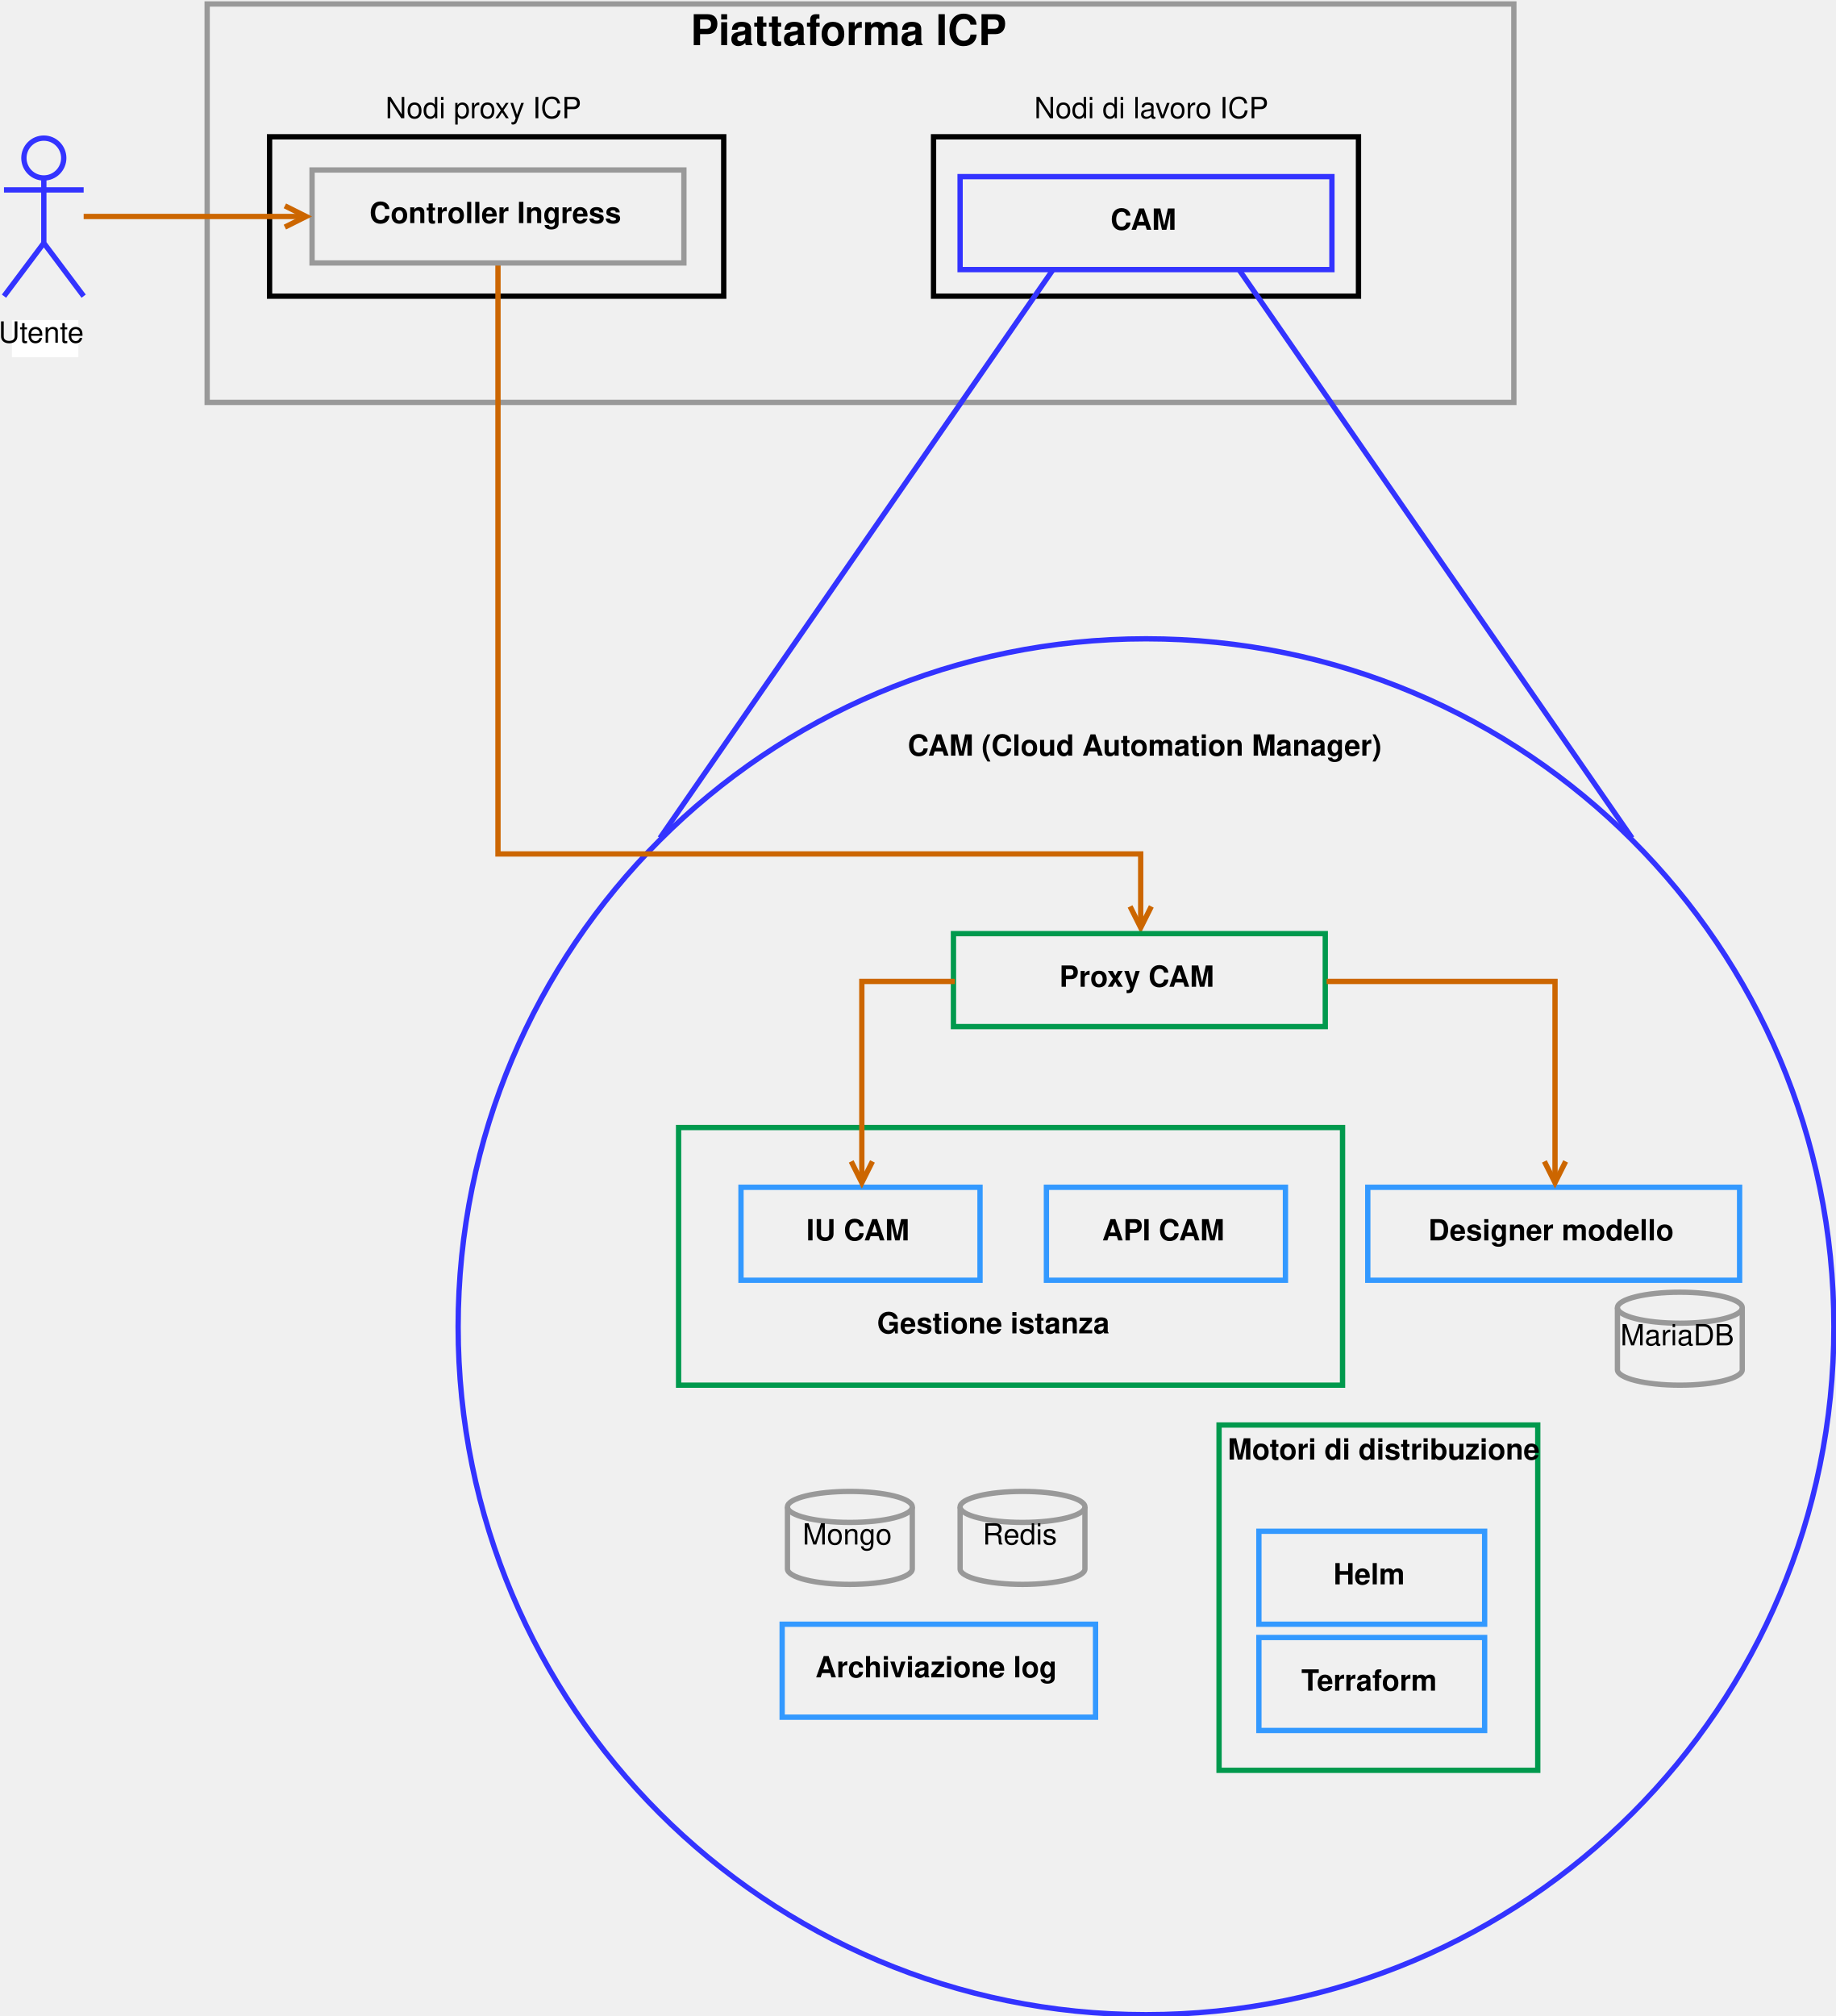
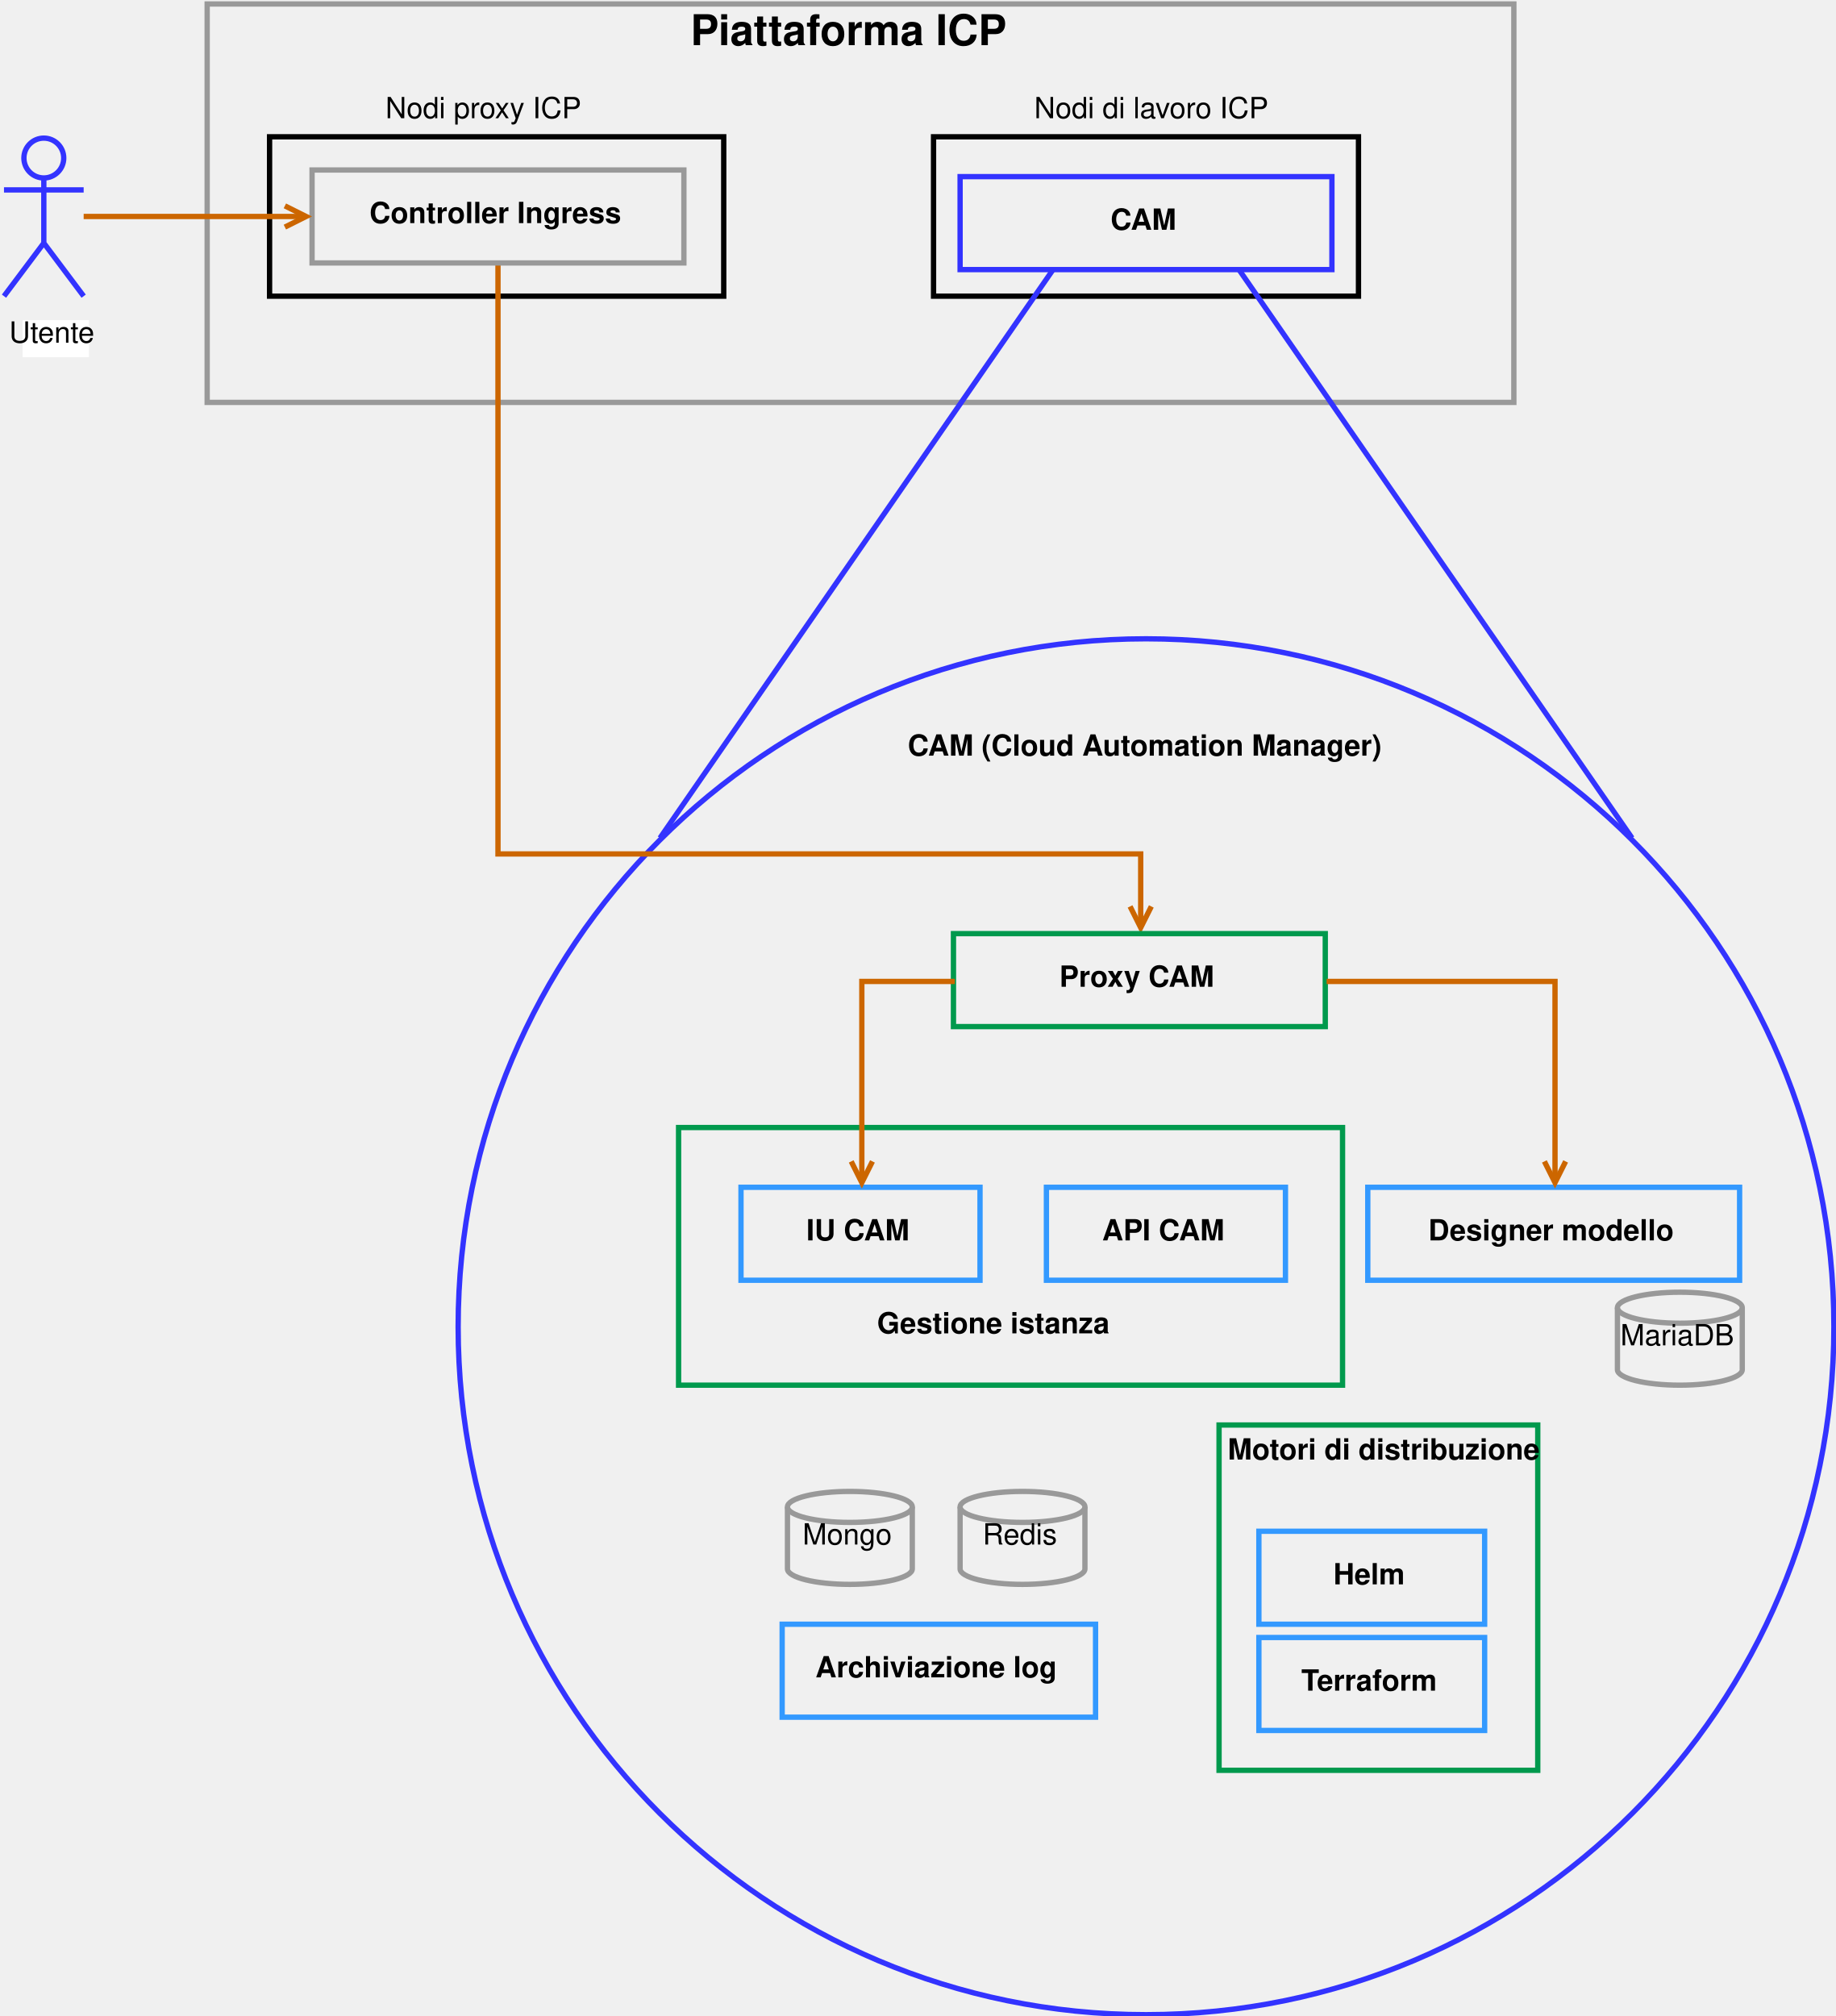
- <svg xmlns="http://www.w3.org/2000/svg" width="691px" height="759px" version="1.1">
-   <g transform="translate(.5 .5)">
-     <g fill="none" pointer-events="none" stroke-width="2">
-       <rect x="77.5" y="1" width="492" height="150" stroke="#999" />
-       <ellipse cx="431" cy="499" rx="259" ry="259" stroke="#33f" />
-       <rect x="255" y="424" width="250" height="97" stroke="#00994d" />
-       <rect x="458.5" y="536" width="120" height="130" stroke="#00994d" />
-       <rect x="351" y="51" width="160" height="60" stroke="#000" />
-       <rect x="361" y="66" width="140" height="35" stroke="#33f" />
+ <svg xmlns="http://www.w3.org/2000/svg" width="691px" height="759px" version="1.1" id="svg164">
+   <defs id="defs168" />
+   <g transform="translate(.5 .5)" id="g162">
+     <g fill="none" pointer-events="none" stroke-width="2" id="g16">
+       <rect x="77.5" y="1" width="492" height="150" stroke="#999" id="rect4" />
+       <ellipse cx="431" cy="499" rx="259" ry="259" stroke="#33f" id="ellipse6" />
+       <rect x="255" y="424" width="250" height="97" stroke="#00994d" id="rect8" />
+       <rect x="458.5" y="536" width="120" height="130" stroke="#00994d" id="rect10" />
+       <rect x="351" y="51" width="160" height="60" stroke="#000" id="rect12" />
+       <rect x="361" y="66" width="140" height="35" stroke="#33f" id="rect14" />
    </g>
-     <g font-family="Helvetica" font-size="11px" font-weight="bold" text-anchor="middle">
-       <text x="430" y="86">CAM</text>
+     <g font-family="Helvetica" font-size="11px" font-weight="bold" text-anchor="middle" id="g20">
+       <text x="430" y="86" id="text18">CAM</text>
    </g>
-     <g fill="none" pointer-events="none" stroke="#000" stroke-miterlimit="10" stroke-width="2">
-       <path d="m431 111" />
-       <path d="m431 111" />
-       <path d="m431 111" />
+     <g fill="none" pointer-events="none" stroke="#000" stroke-miterlimit="10" stroke-width="2" id="g28">
+       <path d="m431 111" id="path22" />
+       <path d="m431 111" id="path24" />
+       <path d="m431 111" id="path26" />
    </g>
-     <g font-family="Helvetica" font-size="11px" text-anchor="middle">
-       <text x="433" y="44">Nodi di lavoro ICP</text>
+     <g font-family="Helvetica" font-size="11px" text-anchor="middle" id="g32">
+       <text x="433" y="44" id="text30">Nodi di lavoro ICP</text>
    </g>
-     <g font-family="Helvetica" font-size="11px" font-weight="bold" text-anchor="middle">
-       <text x="430.5" y="284">CAM (Cloud Automation Manager)</text>
+     <g font-family="Helvetica" font-size="11px" font-weight="bold" text-anchor="middle" id="g36">
+       <text x="430.5" y="284" id="text34">CAM (Cloud Automation Manager)</text>
    </g>
-     <g fill="none" pointer-events="none" stroke-width="2">
-       <path d="m248 315 148-214" stroke="#33f" stroke-miterlimit="10" />
-       <path d="m614 315-148-214" stroke="#33f" stroke-miterlimit="10" />
-       <rect x="101" y="51" width="171" height="60" stroke="#000" />
-       <path d="m187 99v222h242v25.53" stroke="#c60" stroke-miterlimit="10" />
-       <path d="m425 340.76 4 8 4-8" stroke="#c60" stroke-miterlimit="10" />
-       <rect x="117" y="63.5" width="140" height="35" stroke="#999" />
+     <g fill="none" pointer-events="none" stroke-width="2" id="g50">
+       <path d="m248 315 148-214" stroke="#33f" stroke-miterlimit="10" id="path38" />
+       <path d="m614 315-148-214" stroke="#33f" stroke-miterlimit="10" id="path40" />
+       <rect x="101" y="51" width="171" height="60" stroke="#000" id="rect42" />
+       <path d="m187 99v222h242v25.53" stroke="#c60" stroke-miterlimit="10" id="path44" />
+       <path d="m425 340.76 4 8 4-8" stroke="#c60" stroke-miterlimit="10" id="path46" />
+       <rect x="117" y="63.5" width="140" height="35" stroke="#999" id="rect48" />
    </g>
-     <g font-family="Helvetica" font-size="11px" font-weight="bold" text-anchor="middle">
-       <text x="186" y="83.5">Controller Ingress</text>
+     <g font-family="Helvetica" font-size="11px" font-weight="bold" text-anchor="middle" id="g54">
+       <text x="186" y="83.5" id="text52">Controller Ingress</text>
    </g>
-     <g font-family="Helvetica" font-size="11px" text-anchor="middle">
-       <text x="181.5" y="44">Nodi proxy ICP</text>
+     <g font-family="Helvetica" font-size="11px" text-anchor="middle" id="g58">
+       <text x="181.5" y="44" id="text56">Nodi proxy ICP</text>
    </g>
-     <rect x="358.5" y="351" width="140" height="35" fill="none" pointer-events="none" stroke="#00994d" stroke-width="2" />
-     <g font-family="Helvetica" font-size="11px" font-weight="bold" text-anchor="middle">
-       <text x="427.5" y="371">Proxy CAM</text>
+     <rect x="358.5" y="351" width="140" height="35" fill="none" pointer-events="none" stroke="#00994d" stroke-width="2" id="rect60" />
+     <g font-family="Helvetica" font-size="11px" font-weight="bold" text-anchor="middle" id="g64">
+       <text x="427.5" y="371" id="text62">Proxy CAM</text>
    </g>
-     <rect x="278.5" y="446.5" width="90" height="35" fill="none" pointer-events="none" stroke="#39f" stroke-width="2" />
-     <g font-family="Helvetica" font-size="11px" font-weight="bold" text-anchor="middle">
-       <text x="322.5" y="466.5">IU CAM</text>
+     <rect x="278.5" y="446.5" width="90" height="35" fill="none" pointer-events="none" stroke="#39f" stroke-width="2" id="rect66" />
+     <g font-family="Helvetica" font-size="11px" font-weight="bold" text-anchor="middle" id="g70">
+       <text x="322.5" y="466.5" id="text68">IU CAM</text>
    </g>
-     <rect x="393.5" y="446.5" width="90" height="35" fill="none" pointer-events="none" stroke="#39f" stroke-width="2" />
-     <g font-family="Helvetica" font-size="11px" font-weight="bold" text-anchor="middle">
-       <text x="437.5" y="466.5">API CAM</text>
+     <rect x="393.5" y="446.5" width="90" height="35" fill="none" pointer-events="none" stroke="#39f" stroke-width="2" id="rect72" />
+     <g font-family="Helvetica" font-size="11px" font-weight="bold" text-anchor="middle" id="g76">
+       <text x="437.5" y="466.5" id="text74">API CAM</text>
    </g>
-     <rect x="514.5" y="446.5" width="140" height="35" fill="none" pointer-events="none" stroke="#39f" stroke-width="2" />
-     <g font-family="Helvetica" font-size="11px" font-weight="bold" text-anchor="middle">
-       <text x="583.5" y="466.5">Designer modello</text>
+     <rect x="514.5" y="446.5" width="140" height="35" fill="none" pointer-events="none" stroke="#39f" stroke-width="2" id="rect78" />
+     <g font-family="Helvetica" font-size="11px" font-weight="bold" text-anchor="middle" id="g82">
+       <text x="583.5" y="466.5" id="text80">Designer modello</text>
    </g>
-     <rect x="473.5" y="576" width="85" height="35" fill="none" pointer-events="none" stroke="#39f" stroke-width="2" />
-     <g font-family="Helvetica" font-size="11px" font-weight="bold" text-anchor="middle">
-       <text x="515" y="596">Helm</text>
+     <rect x="473.5" y="576" width="85" height="35" fill="none" pointer-events="none" stroke="#39f" stroke-width="2" id="rect84" />
+     <g font-family="Helvetica" font-size="11px" font-weight="bold" text-anchor="middle" id="g88">
+       <text x="515" y="596" id="text86">Helm</text>
    </g>
-     <rect x="473.5" y="616" width="85" height="35" fill="none" pointer-events="none" stroke="#39f" stroke-width="2" />
-     <g font-family="Helvetica" font-size="11px" font-weight="bold" text-anchor="middle">
-       <text x="515" y="636">Terraform</text>
+     <rect x="473.5" y="616" width="85" height="35" fill="none" pointer-events="none" stroke="#39f" stroke-width="2" id="rect90" />
+     <g font-family="Helvetica" font-size="11px" font-weight="bold" text-anchor="middle" id="g94">
+       <text x="515" y="636" id="text92">Terraform</text>
    </g>
-     <g font-family="Helvetica" font-size="11px" font-weight="bold" text-anchor="middle">
-       <text x="520.5" y="549">Motori di distribuzione</text>
+     <g font-family="Helvetica" font-size="11px" font-weight="bold" text-anchor="middle" id="g98">
+       <text x="520.5" y="549" id="text96">Motori di distribuzione</text>
    </g>
-     <path d="m296 590.17v-23.34c0-3.22 10.52-5.83 23.5-5.83s23.5 2.61 23.5 5.83v23.34c0 3.22-10.52 5.83-23.5 5.83s-23.5-2.61-23.5-5.83z" fill="none" pointer-events="none" stroke="#999" stroke-miterlimit="10" stroke-width="2" />
-     <path d="m296 566.83c0 3.22 10.52 5.84 23.5 5.84s23.5-2.62 23.5-5.84" fill="none" pointer-events="none" stroke="#999" stroke-miterlimit="10" stroke-width="2" />
-     <g font-family="Helvetica" font-size="11px" text-anchor="middle">
-       <text x="318.5" y="581">Mongo</text>
+     <path d="m296 590.17v-23.34c0-3.22 10.52-5.83 23.5-5.83s23.5 2.61 23.5 5.83v23.34c0 3.22-10.52 5.83-23.5 5.83s-23.5-2.61-23.5-5.83z" fill="none" pointer-events="none" stroke="#999" stroke-miterlimit="10" stroke-width="2" id="path100" />
+     <path d="m296 566.83c0 3.22 10.52 5.84 23.5 5.84s23.5-2.62 23.5-5.84" fill="none" pointer-events="none" stroke="#999" stroke-miterlimit="10" stroke-width="2" id="path102" />
+     <g font-family="Helvetica" font-size="11px" text-anchor="middle" id="g106">
+       <text x="318.5" y="581" id="text104">Mongo</text>
    </g>
-     <path d="m361 590.17v-23.34c0-3.22 10.52-5.83 23.5-5.83s23.5 2.61 23.5 5.83v23.34c0 3.22-10.52 5.83-23.5 5.83s-23.5-2.61-23.5-5.83z" fill="none" pointer-events="none" stroke="#999" stroke-miterlimit="10" stroke-width="2" />
-     <path d="m361 566.83c0 3.22 10.52 5.84 23.5 5.84s23.5-2.62 23.5-5.84" fill="none" pointer-events="none" stroke="#999" stroke-miterlimit="10" stroke-width="2" />
-     <g font-family="Helvetica" font-size="11px" text-anchor="middle">
-       <text x="383.5" y="581">Redis</text>
+     <path d="m361 590.17v-23.34c0-3.22 10.52-5.83 23.5-5.83s23.5 2.61 23.5 5.83v23.34c0 3.22-10.52 5.83-23.5 5.83s-23.5-2.61-23.5-5.83z" fill="none" pointer-events="none" stroke="#999" stroke-miterlimit="10" stroke-width="2" id="path108" />
+     <path d="m361 566.83c0 3.22 10.52 5.84 23.5 5.84s23.5-2.62 23.5-5.84" fill="none" pointer-events="none" stroke="#999" stroke-miterlimit="10" stroke-width="2" id="path110" />
+     <g font-family="Helvetica" font-size="11px" text-anchor="middle" id="g114">
+       <text x="383.5" y="581" id="text112">Redis</text>
    </g>
-     <path d="m608.5 515.17v-23.34c0-3.22 10.52-5.83 23.5-5.83s23.5 2.61 23.5 5.83v23.34c0 3.22-10.52 5.83-23.5 5.83s-23.5-2.61-23.5-5.83z" fill="none" pointer-events="none" stroke="#999" stroke-miterlimit="10" stroke-width="2" />
-     <path d="m608.5 491.83c0 3.22 10.52 5.84 23.5 5.84s23.5-2.62 23.5-5.84" fill="none" pointer-events="none" stroke="#999" stroke-miterlimit="10" stroke-width="2" />
-     <g font-family="Helvetica" font-size="11px" text-anchor="middle">
-       <text x="631" y="506">MariaDB</text>
+     <path d="m608.5 515.17v-23.34c0-3.22 10.52-5.83 23.5-5.83s23.5 2.61 23.5 5.83v23.34c0 3.22-10.52 5.83-23.5 5.83s-23.5-2.61-23.5-5.83z" fill="none" pointer-events="none" stroke="#999" stroke-miterlimit="10" stroke-width="2" id="path116" />
+     <path d="m608.5 491.83c0 3.22 10.52 5.84 23.5 5.84s23.5-2.62 23.5-5.84" fill="none" pointer-events="none" stroke="#999" stroke-miterlimit="10" stroke-width="2" id="path118" />
+     <g font-family="Helvetica" font-size="11px" text-anchor="middle" id="g122">
+       <text x="631" y="506" id="text120">MariaDB</text>
    </g>
-     <rect x="294" y="611" width="118" height="35" fill="none" pointer-events="none" stroke="#39f" stroke-width="2" />
-     <g font-family="Helvetica" font-size="11px" font-weight="bold" text-anchor="middle">
-       <text x="352" y="631">Archiviazione log</text>
+     <rect x="294" y="611" width="118" height="35" fill="none" pointer-events="none" stroke="#39f" stroke-width="2" id="rect124" />
+     <g font-family="Helvetica" font-size="11px" font-weight="bold" text-anchor="middle" id="g128">
+       <text x="352" y="631" id="text126">Archiviazione log</text>
    </g>
-     <g fill="none" pointer-events="none" stroke-width="2">
-       <path d="m31 81h81.53" stroke="#c60" stroke-miterlimit="10" />
-       <path d="m106.76 85 8-4-8-4" stroke="#c60" stroke-miterlimit="10" />
-       <ellipse cx="16" cy="59" rx="7.5" ry="7.5" stroke="#33f" />
-       <path d="m16 66v25m0-20h-15m15 0h15m-15 20-15 20m15-20 15 20" stroke="#33f" stroke-miterlimit="10" />
+     <g fill="none" pointer-events="none" stroke-width="2" id="g138">
+       <path d="m31 81h81.53" stroke="#c60" stroke-miterlimit="10" id="path130" />
+       <path d="m106.76 85 8-4-8-4" stroke="#c60" stroke-miterlimit="10" id="path132" />
+       <ellipse cx="16" cy="59" rx="7.5" ry="7.5" stroke="#33f" id="ellipse134" />
+       <path d="m16 66v25m0-20h-15m15 0h15m-15 20-15 20m15-20 15 20" stroke="#33f" stroke-miterlimit="10" id="path136" />
    </g>
-     <g font-family="Helvetica" font-size="11px" text-anchor="middle">
-       <rect x="4" y="120" width="25" height="14" fill="#fff" stroke-width="0" />
-       <text x="15" y="128.5">Utente</text>
+     <g font-size="11px" id="g144" transform="translate(4)" style="font-size:11px;font-family:Helvetica;text-anchor:middle">
+       <rect x="4" y="120" width="25" height="14" id="rect140" style="fill:#ffffff;stroke-width:0" />
+       <text x="15" y="128.5" id="text142">Utente</text>
    </g>
-     <path d="m499 369h86v73.53" fill="none" pointer-events="none" stroke="#c60" stroke-miterlimit="10" stroke-width="2" />
-     <path d="m581 436.76 4 8 4-8" fill="none" pointer-events="none" stroke="#c60" stroke-miterlimit="10" stroke-width="2" />
-     <g font-family="Helvetica" font-size="11px" font-weight="bold" text-anchor="middle">
-       <text x="373.5" y="501.5">Gestione istanza</text>
+     <path d="m499 369h86v73.53" fill="none" pointer-events="none" stroke="#c60" stroke-miterlimit="10" stroke-width="2" id="path146" />
+     <path d="m581 436.76 4 8 4-8" fill="none" pointer-events="none" stroke="#c60" stroke-miterlimit="10" stroke-width="2" id="path148" />
+     <g font-family="Helvetica" font-size="11px" font-weight="bold" text-anchor="middle" id="g152">
+       <text x="373.5" y="501.5" id="text150">Gestione istanza</text>
    </g>
-     <path d="m359 369h-35v73.53" fill="none" pointer-events="none" stroke="#c60" stroke-miterlimit="10" stroke-width="2" />
-     <path d="m320 436.76 4 8 4-8" fill="none" pointer-events="none" stroke="#c60" stroke-miterlimit="10" stroke-width="2" />
-     <g font-family="Helvetica" font-size="16px" font-weight="bold" text-anchor="middle">
-       <text x="319" y="16.5">Piattaforma ICP</text>
+     <path d="m359 369h-35v73.53" fill="none" pointer-events="none" stroke="#c60" stroke-miterlimit="10" stroke-width="2" id="path154" />
+     <path d="m320 436.76 4 8 4-8" fill="none" pointer-events="none" stroke="#c60" stroke-miterlimit="10" stroke-width="2" id="path156" />
+     <g font-family="Helvetica" font-size="16px" font-weight="bold" text-anchor="middle" id="g160">
+       <text x="319" y="16.5" id="text158">Piattaforma ICP</text>
    </g>
  </g>
</svg>
